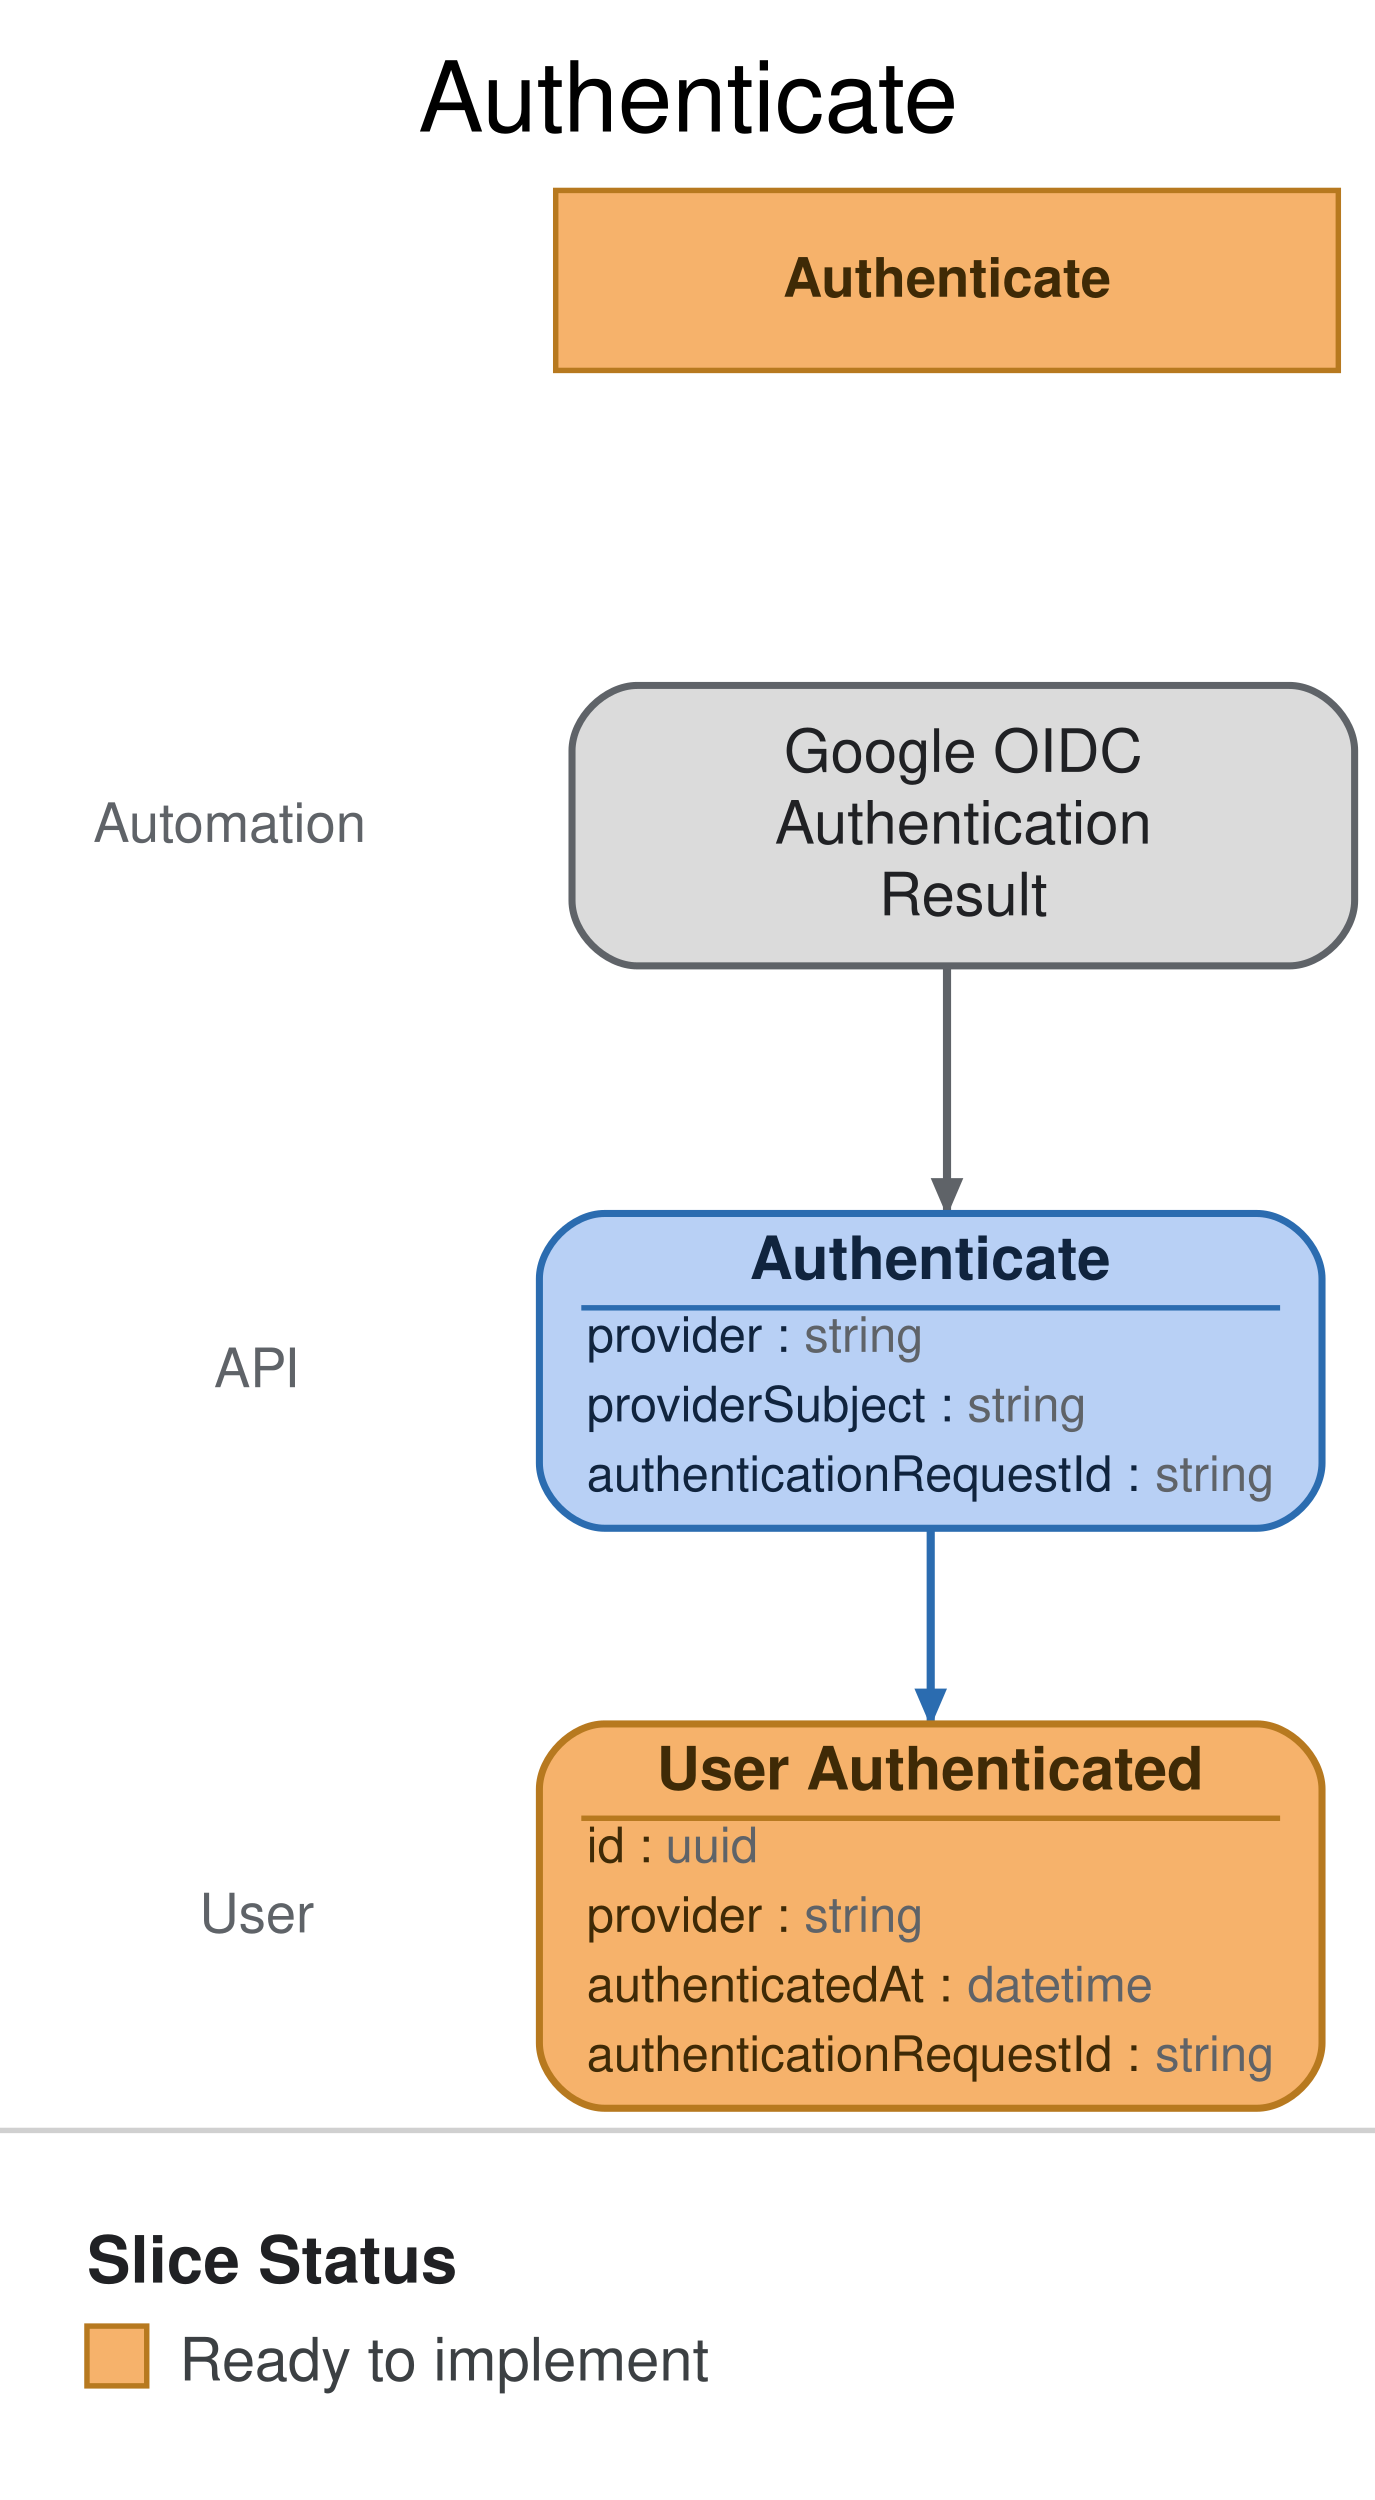
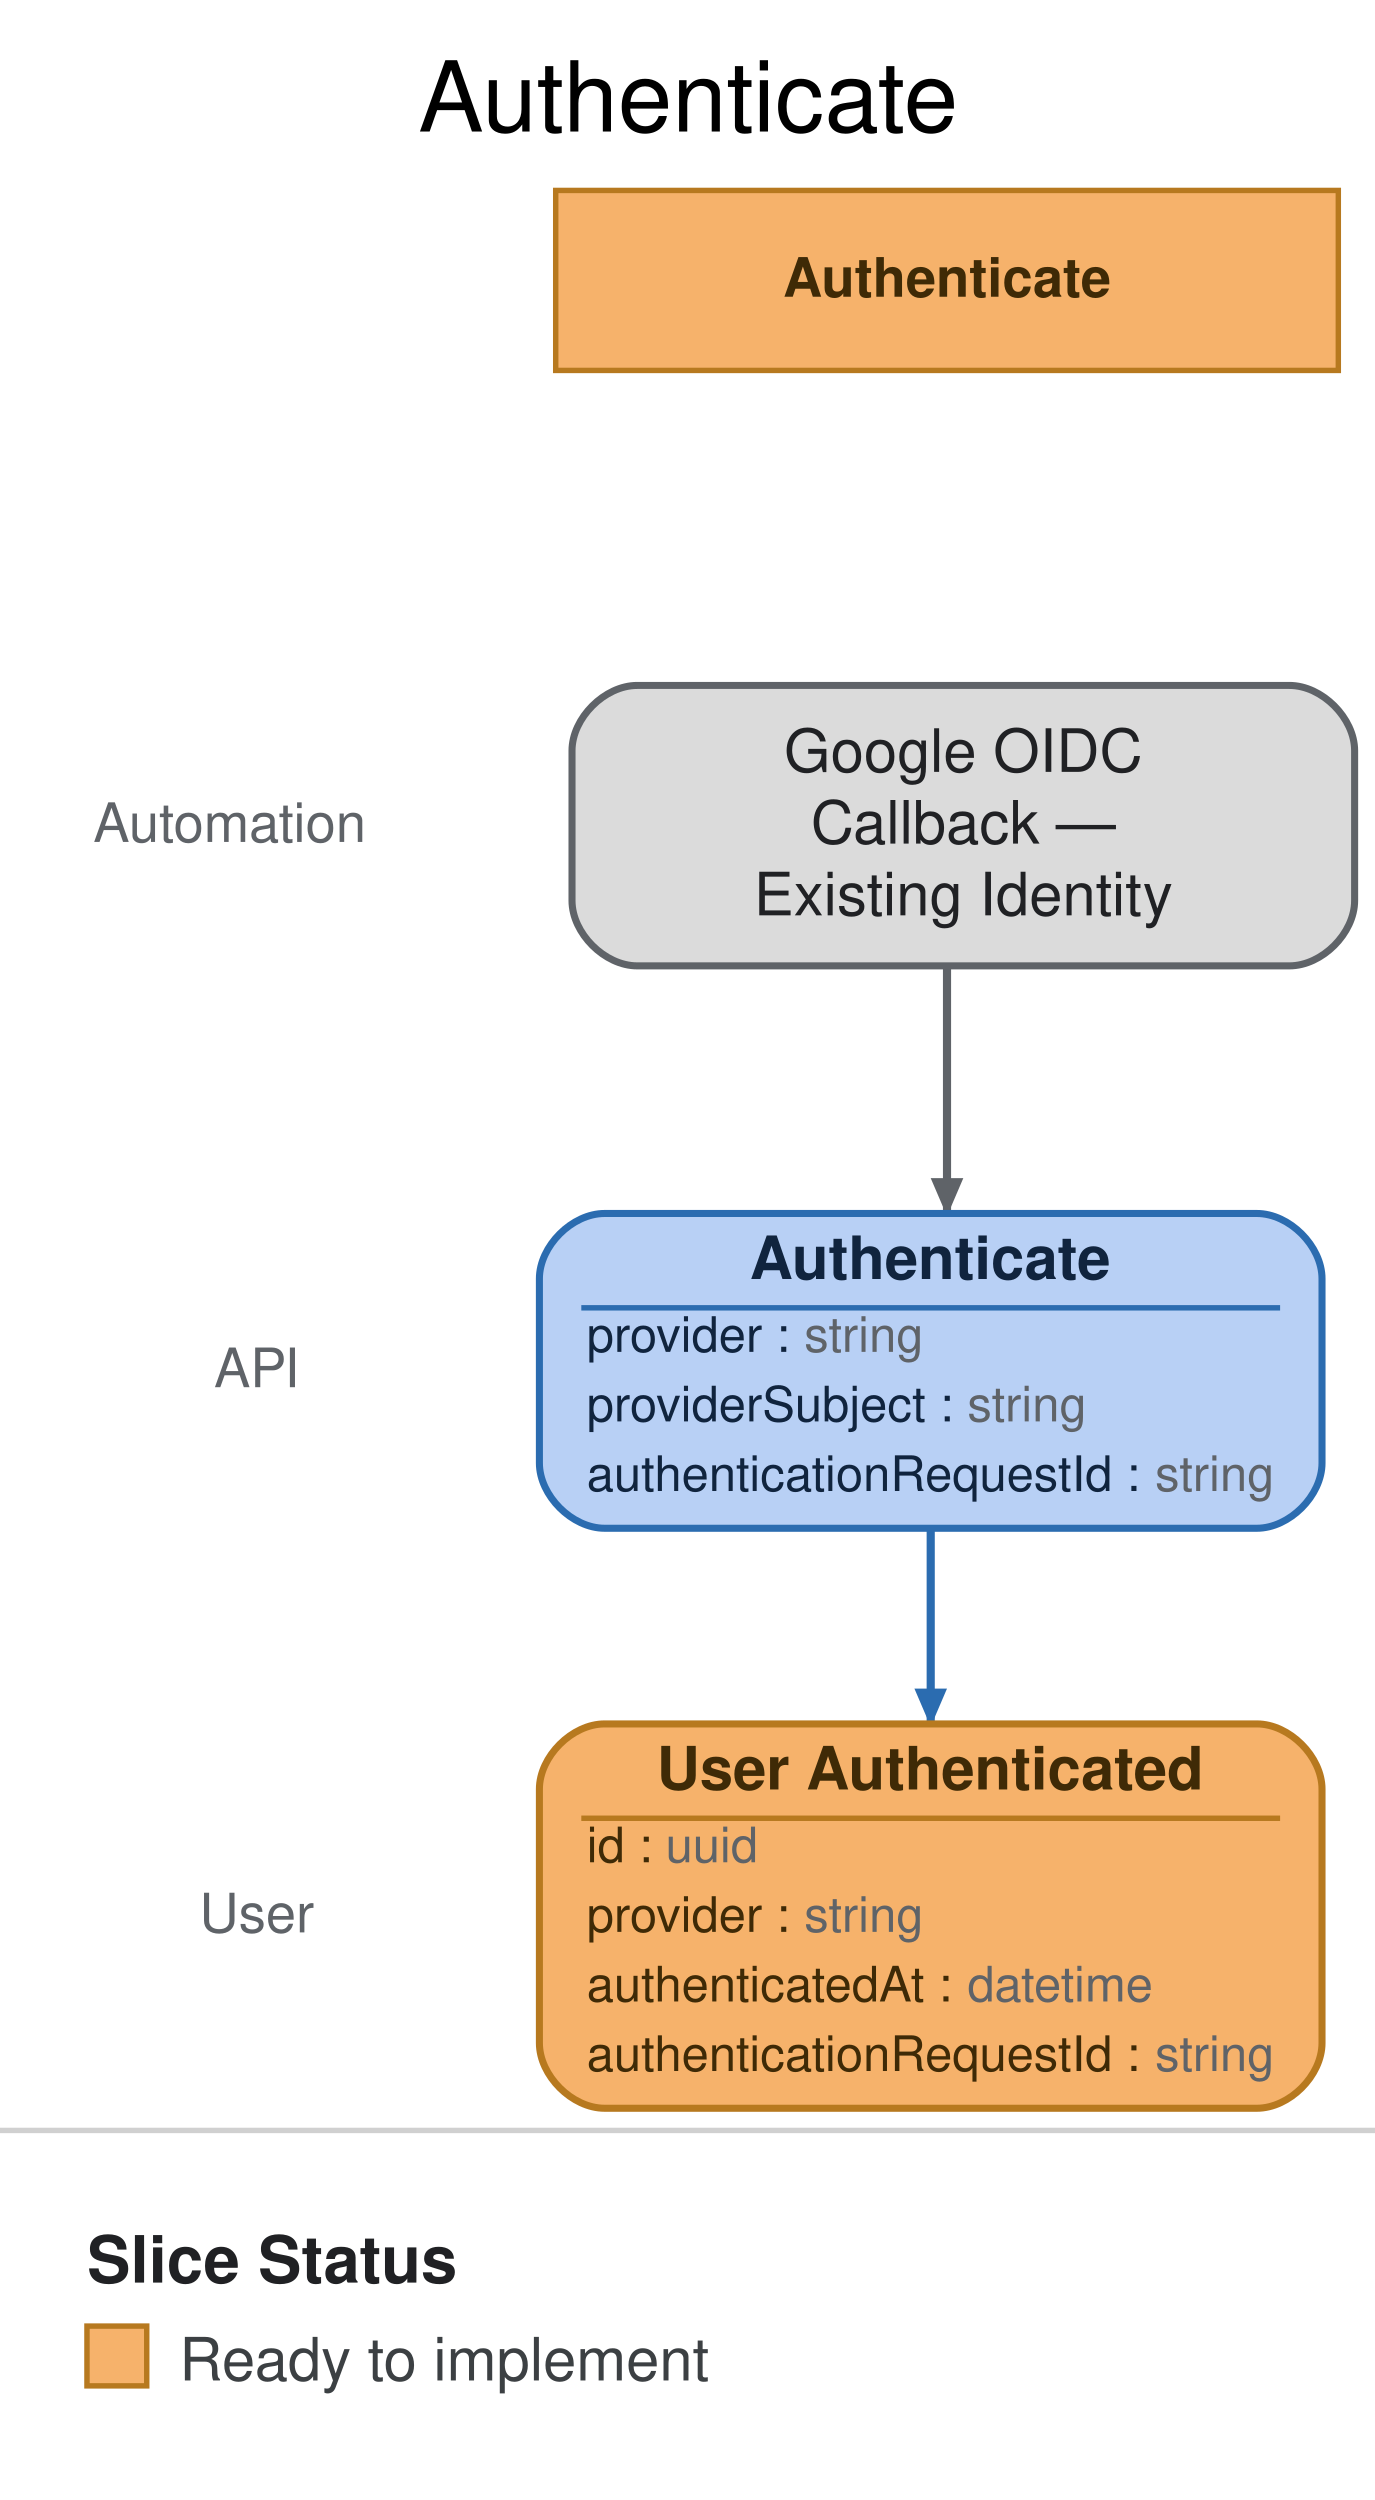
<svg xmlns="http://www.w3.org/2000/svg" width="253pt" height="460pt" viewBox="0.00 0.00 253.00 460">
  <defs>
    <marker id="em-arrow-2B6CB0" markerWidth="9" markerHeight="9" refX="6.5" refY="3" orient="auto" markerUnits="userSpaceOnUse">
      <path d="M0,0 L7,3 L0,6 Z" fill="#2B6CB0" />
    </marker>
    <marker id="em-arrow-5F6368" markerWidth="9" markerHeight="9" refX="6.5" refY="3" orient="auto" markerUnits="userSpaceOnUse">
      <path d="M0,0 L7,3 L0,6 Z" fill="#5F6368" />
    </marker>
  </defs>
  <style>.em-slice-dim{opacity:.15;transition:opacity .15s ease}</style>
  <g id="graph0" class="graph" transform="scale(1 1) rotate(0) translate(4 387.92)">
    <polygon fill="white" stroke="none" points="-4,4 -4,-387.92 249.25,-387.92 249.25,4 -4,4" />
    <text xml:space="preserve" text-anchor="middle" x="122.63" y="-363.72" font-family="Helvetica,sans-Serif" font-size="18.00">Authenticate</text>
    <g class="em-edges">
      <path fill="none" stroke="#2B6CB0" stroke-width="1.5" d="M167.25,-106.72 L167.25,-70.72" marker-end="url(#em-arrow-2B6CB0)" />
      <path fill="none" stroke="#5F6368" stroke-width="1.5" d="M170.25,-210.2 L170.25,-164.64" marker-end="url(#em-arrow-5F6368)" />
    </g>
    <g id="node1" class="node">
</g>
    <g id="node2" class="node">
      <text xml:space="preserve" text-anchor="middle" x="38.25" y="-233" font-family="Helvetica,sans-Serif" font-size="10.00" fill="#5f6368">Automation</text>
    </g>
    <g id="node5" class="node">
      <polygon fill="#F6B26B" stroke="#B7791F" points="242.25,-352.88 98.25,-352.88 98.25,-319.76 242.25,-319.76 242.25,-352.88" />
      <text xml:space="preserve" text-anchor="middle" x="170.25" y="-333.32" font-family="Helvetica,sans-Serif" font-weight="bold" font-size="10.00" fill="#3F2A06">Authenticate</text>
    </g>
    <g id="node3" class="node">
      <text xml:space="preserve" text-anchor="middle" x="43.25" y="-132.68" font-family="Helvetica,sans-Serif" font-size="10.00" fill="#5f6368">API</text>
    </g>
    <g data-slice="0" id="node6" class="node">
      <path fill="#dbdbdb" stroke="#5f6368" stroke-width="1.3" d="M233.25,-261.8C233.25,-261.8 113.25,-261.8 113.25,-261.8 107.25,-261.8 101.25,-255.8 101.25,-249.8 101.25,-249.8 101.25,-222.2 101.25,-222.2 101.25,-216.2 107.25,-210.2 113.25,-210.2 113.25,-210.2 233.25,-210.2 233.25,-210.2 239.25,-210.2 245.25,-216.2 245.25,-222.2 245.25,-222.2 245.25,-249.8 245.25,-249.8 245.25,-255.8 239.25,-261.8 233.25,-261.8" />
      <text xml:space="preserve" text-anchor="middle" x="173.25" y="-245.9" font-family="Helvetica,sans-Serif" font-size="11.00" fill="#202124">Google OIDC</text>
-       <text xml:space="preserve" text-anchor="middle" x="173.25" y="-232.7" font-family="Helvetica,sans-Serif" font-size="11.00" fill="#202124">Authentication</text>
-       <text xml:space="preserve" text-anchor="middle" x="173.25" y="-219.5" font-family="Helvetica,sans-Serif" font-size="11.00" fill="#202124">Result</text>
+       <text xml:space="preserve" text-anchor="middle" x="173.25" y="-232.7" font-family="Helvetica,sans-Serif" font-size="11.00" fill="#202124">Callback —</text>
+       <text xml:space="preserve" text-anchor="middle" x="173.25" y="-219.5" font-family="Helvetica,sans-Serif" font-size="11.00" fill="#202124">Existing Identity</text>
    </g>
    <g id="node4" class="node">
      <text xml:space="preserve" text-anchor="middle" x="43.25" y="-32.36" font-family="Helvetica,sans-Serif" font-size="10.00" fill="#5f6368">User</text>
    </g>
    <g data-slice="0" id="node7" class="node">
      <path fill="#b8d0f5" stroke="#2b6cb0" stroke-width="1.3" d="M227.25,-164.64C227.25,-164.64 107.25,-164.64 107.25,-164.64 101.25,-164.64 95.25,-158.64 95.25,-152.64 95.25,-152.64 95.25,-118.72 95.25,-118.72 95.25,-112.72 101.25,-106.72 107.25,-106.72 107.25,-106.72 227.25,-106.72 227.25,-106.72 233.25,-106.72 239.25,-112.72 239.25,-118.72 239.25,-118.72 239.25,-152.64 239.25,-152.64 239.25,-158.64 233.25,-164.64 227.25,-164.64" />
      <polygon fill="#2b6cb0" stroke="#2b6cb0" points="102.96,-147.28 102.96,-147.28 231.54,-147.28 231.54,-147.28 102.96,-147.28" />
      <text xml:space="preserve" text-anchor="start" x="133.94" y="-152.58" font-family="Helvetica,sans-Serif" font-weight="bold" font-size="11.00" fill="#10243e">Authenticate</text>
      <text xml:space="preserve" text-anchor="start" x="103.96" y="-139.18" font-family="Helvetica,sans-Serif" font-size="9.00" fill="#10243e">provider : </text>
      <text xml:space="preserve" text-anchor="start" x="143.98" y="-139.18" font-family="Helvetica,sans-Serif" font-size="9.00" fill="#5f6368">string</text>
      <text xml:space="preserve" text-anchor="start" x="103.96" y="-126.38" font-family="Helvetica,sans-Serif" font-size="9.00" fill="#10243e">providerSubject : </text>
      <text xml:space="preserve" text-anchor="start" x="174" y="-126.38" font-family="Helvetica,sans-Serif" font-size="9.00" fill="#5f6368">string</text>
      <text xml:space="preserve" text-anchor="start" x="103.96" y="-113.58" font-family="Helvetica,sans-Serif" font-size="9.00" fill="#10243e">authenticationRequestId : </text>
      <text xml:space="preserve" text-anchor="start" x="208.54" y="-113.58" font-family="Helvetica,sans-Serif" font-size="9.00" fill="#5f6368">string</text>
    </g>
    <g data-slice="0" id="node8" class="node">
      <path fill="#f6b26b" stroke="#b7791f" stroke-width="1.3" d="M227.25,-70.72C227.25,-70.72 107.25,-70.72 107.25,-70.72 101.25,-70.72 95.25,-64.72 95.25,-58.72 95.25,-58.72 95.25,-12 95.25,-12 95.25,-6 101.25,0 107.25,0 107.25,0 227.25,0 227.25,0 233.25,0 239.25,-6 239.25,-12 239.25,-12 239.25,-58.72 239.25,-58.72 239.25,-64.72 233.25,-70.72 227.25,-70.72" />
      <polygon fill="#b7791f" stroke="#b7791f" points="102.96,-53.36 102.96,-53.36 231.54,-53.36 231.54,-53.36 102.96,-53.36" />
      <text xml:space="preserve" text-anchor="start" x="116.83" y="-58.66" font-family="Helvetica,sans-Serif" font-weight="bold" font-size="11.00" fill="#3f2a06">User Authenticated</text>
      <text xml:space="preserve" text-anchor="start" x="103.96" y="-45.26" font-family="Helvetica,sans-Serif" font-size="9.00" fill="#3f2a06">id : </text>
      <text xml:space="preserve" text-anchor="start" x="118.47" y="-45.26" font-family="Helvetica,sans-Serif" font-size="9.00" fill="#5f6368">uuid</text>
      <text xml:space="preserve" text-anchor="start" x="103.96" y="-32.46" font-family="Helvetica,sans-Serif" font-size="9.00" fill="#3f2a06">provider : </text>
      <text xml:space="preserve" text-anchor="start" x="143.98" y="-32.46" font-family="Helvetica,sans-Serif" font-size="9.00" fill="#5f6368">string</text>
      <text xml:space="preserve" text-anchor="start" x="103.96" y="-19.66" font-family="Helvetica,sans-Serif" font-size="9.00" fill="#3f2a06">authenticatedAt : </text>
      <text xml:space="preserve" text-anchor="start" x="174.01" y="-19.66" font-family="Helvetica,sans-Serif" font-size="9.00" fill="#5f6368">datetime</text>
      <text xml:space="preserve" text-anchor="start" x="103.96" y="-6.86" font-family="Helvetica,sans-Serif" font-size="9.00" fill="#3f2a06">authenticationRequestId : </text>
      <text xml:space="preserve" text-anchor="start" x="208.54" y="-6.86" font-family="Helvetica,sans-Serif" font-size="9.00" fill="#5f6368">string</text>
    </g>
    <g class="em-notes" />
    <g class="em-issues" />
    <g class="em-divergences" />
    <g class="em-loops-to" />
  </g>
  <g class="em-status-legend">
    <rect x="0" y="392" width="253" height="68" fill="#FFFFFF" />
    <line x1="0" y1="392" x2="253" y2="392" stroke="#D0D0D0" stroke-width="1" />
    <text x="16" y="420" font-family="Helvetica" font-weight="bold" font-size="12" fill="#202124">Slice Status</text>
    <rect x="16" y="428" width="11" height="11" fill="#F6B26B" stroke="#B7791F" />
    <text x="33" y="438" font-family="Helvetica" font-size="11" fill="#3C4043">Ready to implement</text>
  </g>
</svg>
